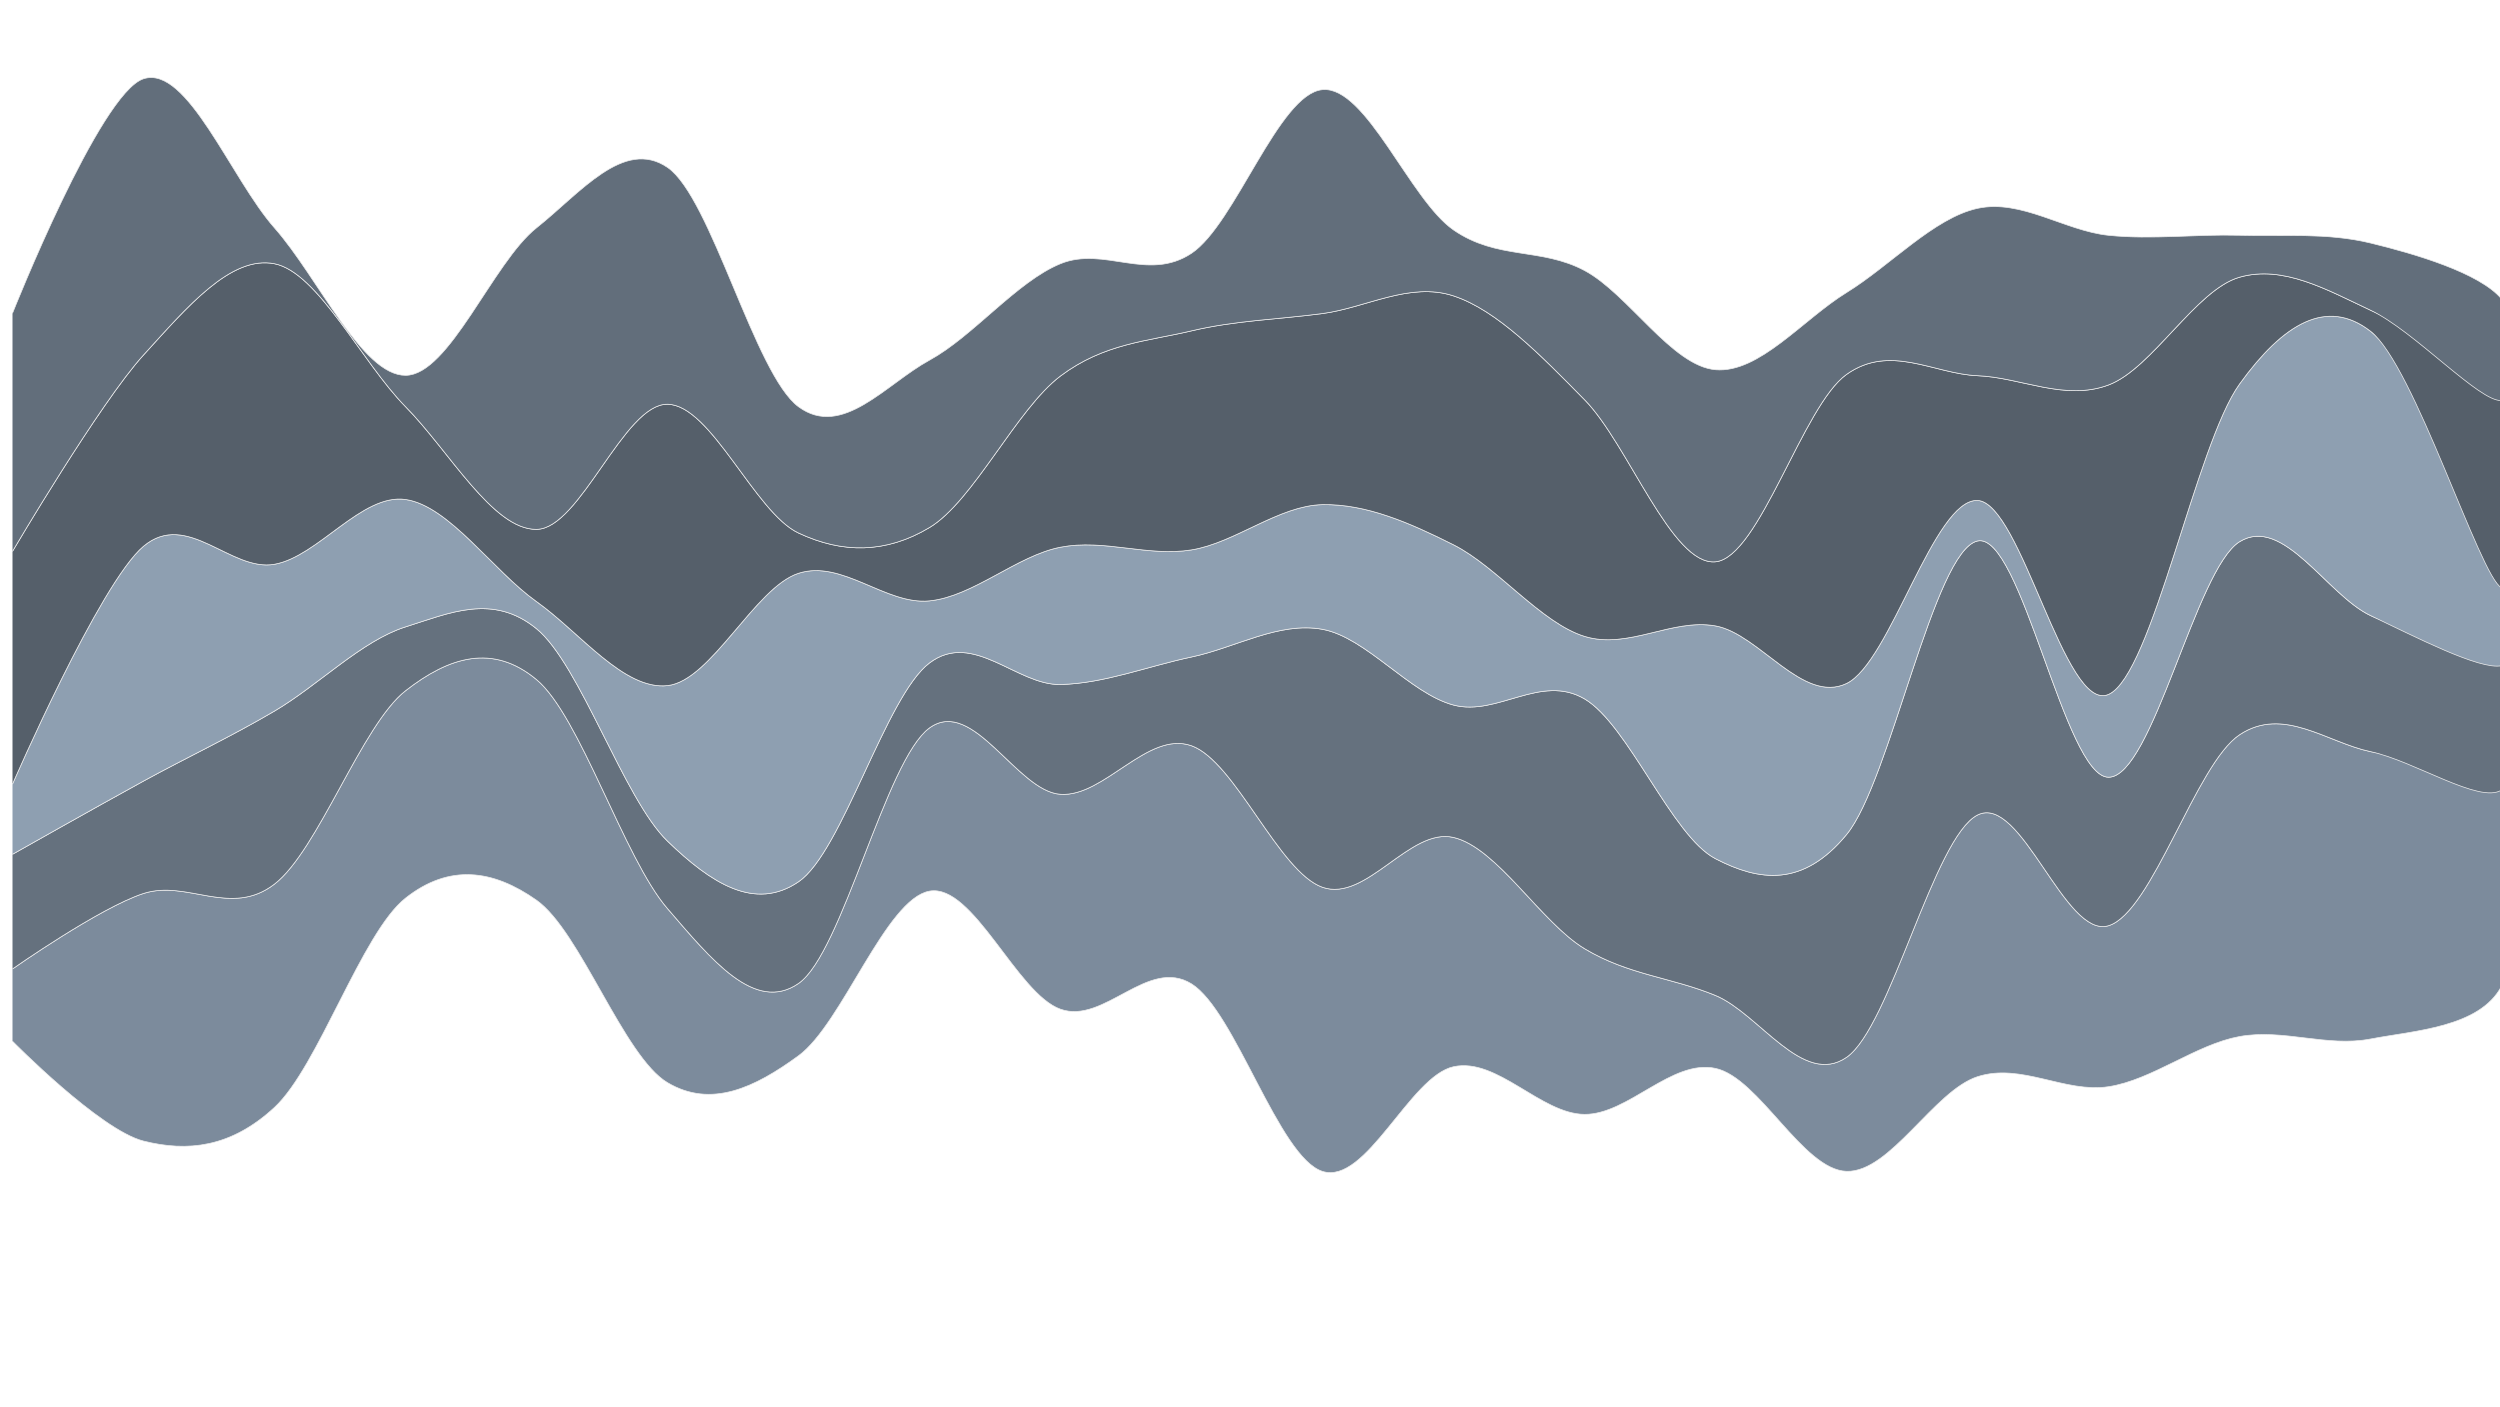
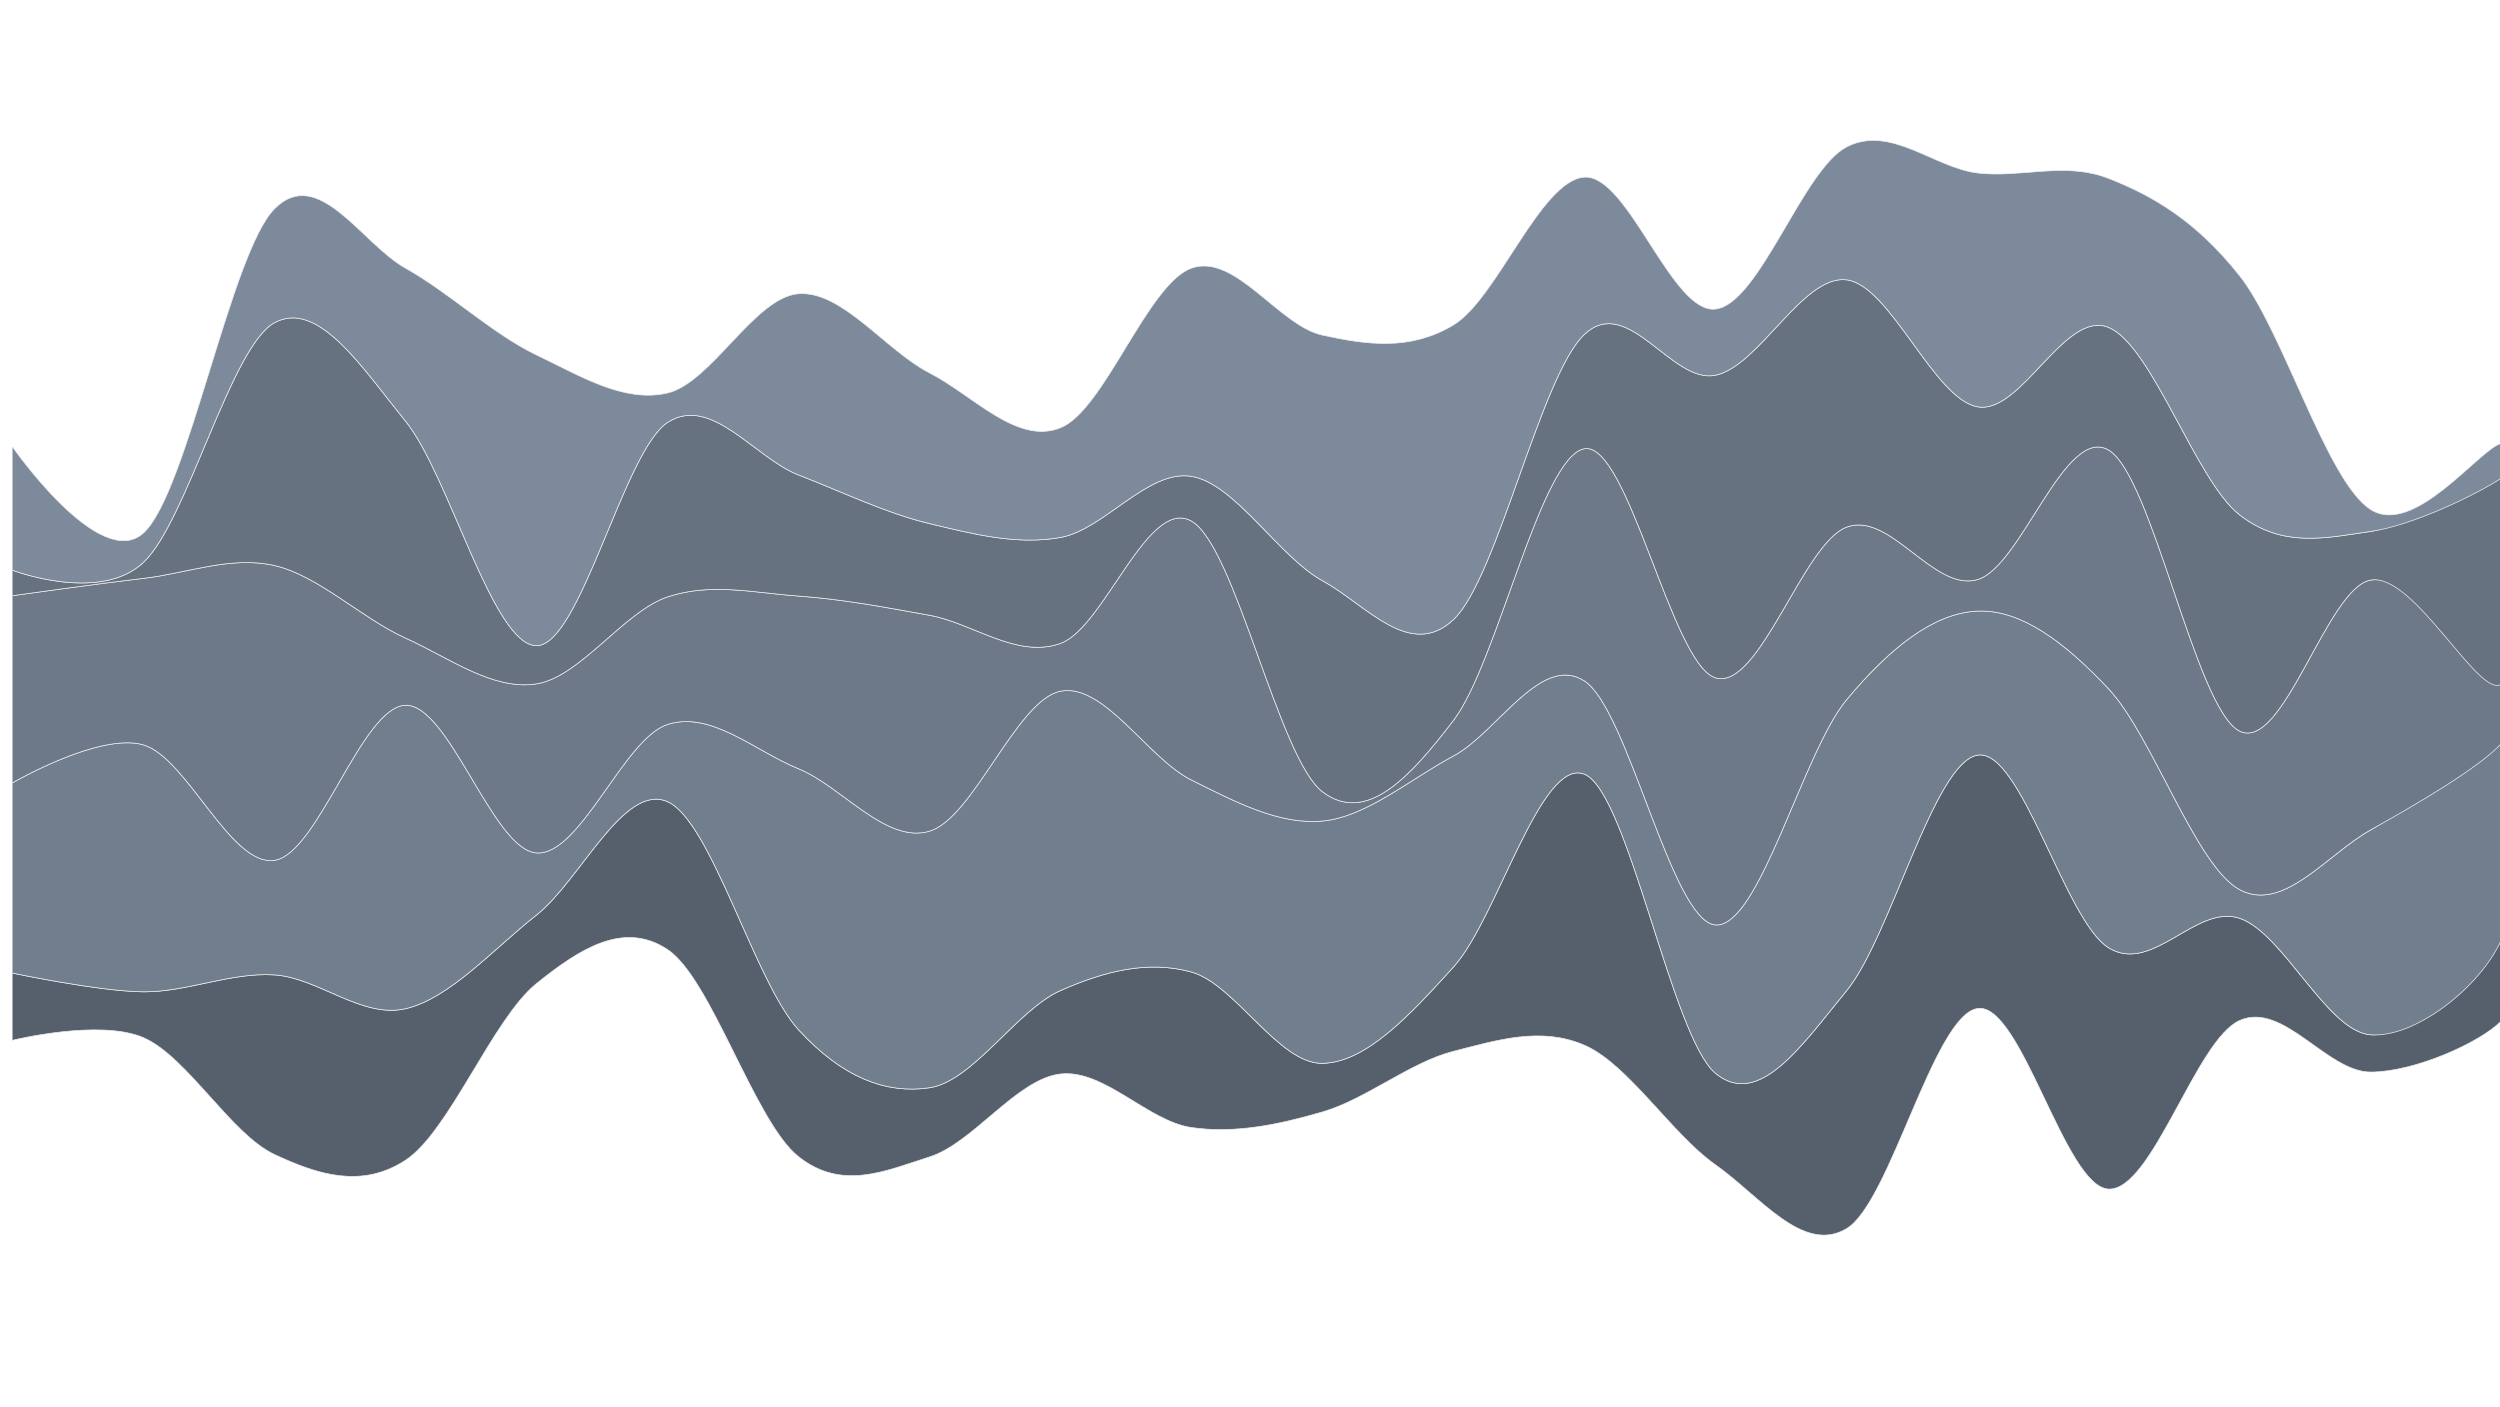
<svg xmlns="http://www.w3.org/2000/svg" width="1280px" height="720px" viewBox="0 0 100 100" version="1.1" style="stroke:black; fill:none; stroke-width:0.5pt; stroke-linejoin:round; text-anchor:middle" font-family="Helvetica, Arial, FreeSans, Sans, sans, sans-serif">
  <g id="StreamGraph">
-     <path d="M-38 68.904C-38 68.904 -31.79 64.542 -28.684 63.536C-25.579 62.53 -22.474 65.27 -19.368 62.867C-16.263 60.465 -13.158 51.545 -10.053 49.121C-6.947 46.697 -3.842 45.742 -0.737 48.324C2.368 50.905 5.474 61.008 8.579 64.61C11.684 68.212 14.79 72.076 17.895 69.934C21 67.793 24.105 54.005 27.21 51.763C30.316 49.521 33.421 56.273 36.526 56.484C39.632 56.696 42.737 51.929 45.842 53.031C48.947 54.133 52.053 62.009 55.158 63.096C58.263 64.182 61.368 58.824 64.474 59.551C67.579 60.279 70.684 65.587 73.79 67.46C76.895 69.333 80 69.502 83.105 70.79C86.21 72.078 89.316 77.327 92.421 75.188C95.526 73.049 98.632 59.517 101.737 57.956C104.842 56.396 107.947 66.779 111.053 65.828C114.158 64.877 117.263 54.313 120.368 52.25C123.474 50.188 126.579 52.796 129.684 53.45C132.789 54.105 137.447 53.399 139 56.178C140.553 58.957 140.553 67.174 139 70.124C137.447 73.075 132.789 73.286 129.684 73.883C126.579 74.48 123.474 73.142 120.368 73.708C117.263 74.273 114.158 76.799 111.053 77.275C107.947 77.751 104.842 75.56 101.737 76.563C98.632 77.566 95.526 83.391 92.421 83.293C89.316 83.195 86.21 76.649 83.105 75.974C80 75.299 76.895 79.262 73.79 79.242C70.684 79.222 67.579 75.179 64.474 75.855C61.368 76.531 58.263 84.281 55.158 83.299C52.053 82.317 48.947 71.886 45.842 69.964C42.737 68.042 39.632 72.865 36.526 71.766C33.421 70.667 30.316 62.817 27.21 63.368C24.105 63.92 21 72.805 17.895 75.075C14.79 77.345 11.684 78.832 8.579 76.988C5.474 75.144 2.368 66.2 -0.737 64.014C-3.842 61.827 -6.947 61.412 -10.053 63.868C-13.158 66.323 -16.263 75.867 -19.368 78.746C-22.474 81.625 -25.579 81.925 -28.684 81.141C-31.79 80.357 -38 74.042 -38 74.042" stroke="#eeeeee" fill="#7c8b9c" stroke-width="0.05" />
-     <path d="M-38 60.75C-38 60.75 -31.79 57.241 -28.684 55.543C-25.579 53.845 -22.474 52.392 -19.368 50.564C-16.263 48.737 -13.158 45.555 -10.053 44.579C-6.947 43.602 -3.842 42.168 -0.737 44.707C2.368 47.246 5.474 56.814 8.579 59.813C11.684 62.812 14.79 64.815 17.895 62.703C21 60.591 24.105 49.479 27.21 47.141C30.316 44.803 33.421 48.745 36.526 48.675C39.632 48.605 42.737 47.373 45.842 46.719C48.947 46.066 52.053 44.181 55.158 44.751C58.263 45.321 61.368 49.312 64.474 50.136C67.579 50.961 70.684 47.876 73.79 49.697C76.895 51.518 80 59.455 83.105 61.064C86.21 62.672 89.316 63.112 92.421 59.346C95.526 55.58 98.632 39.148 101.737 38.468C104.842 37.789 107.947 55.259 111.053 55.268C114.158 55.277 117.263 40.438 120.368 38.522C123.474 36.607 126.579 42.304 129.684 43.773C132.789 45.243 137.447 45.272 139 47.34C140.553 49.407 140.553 55.16 139 56.178C137.447 57.197 132.789 54.105 129.684 53.45C126.579 52.796 123.474 50.188 120.368 52.25C117.263 54.313 114.158 64.877 111.053 65.828C107.947 66.779 104.842 56.396 101.737 57.956C98.632 59.517 95.526 73.049 92.421 75.188C89.316 77.327 86.21 72.078 83.105 70.79C80 69.502 76.895 69.333 73.79 67.46C70.684 65.587 67.579 60.279 64.474 59.551C61.368 58.824 58.263 64.182 55.158 63.096C52.053 62.009 48.947 54.133 45.842 53.031C42.737 51.929 39.632 56.696 36.526 56.484C33.421 56.273 30.316 49.521 27.21 51.763C24.105 54.005 21 67.793 17.895 69.934C14.79 72.076 11.684 68.212 8.579 64.61C5.474 61.008 2.368 50.905 -0.737 48.324C-3.842 45.742 -6.947 46.697 -10.053 49.121C-13.158 51.545 -16.263 60.465 -19.368 62.867C-22.474 65.27 -25.579 62.53 -28.684 63.536C-31.79 64.542 -38 68.904 -38 68.904" stroke="#eeeeee" fill="#65717e" stroke-width="0.05" />
-     <path d="M-38 55.76C-38 55.76 -31.79 41.449 -28.684 38.844C-25.579 36.238 -22.474 40.68 -19.368 40.125C-16.263 39.571 -13.158 35.077 -10.053 35.519C-6.947 35.961 -3.842 40.572 -0.737 42.778C2.368 44.983 5.474 49.088 8.579 48.753C11.684 48.418 14.79 41.771 17.895 40.767C21 39.763 24.105 43.038 27.21 42.728C30.316 42.419 33.421 39.516 36.526 38.911C39.632 38.307 42.737 39.608 45.842 39.103C48.947 38.599 52.053 35.945 55.158 35.885C58.263 35.824 61.368 37.179 64.474 38.741C67.579 40.302 70.684 44.291 73.79 45.253C76.895 46.214 80 43.95 83.105 44.509C86.21 45.067 89.316 50.09 92.421 48.603C95.526 47.117 98.632 35.459 101.737 35.588C104.842 35.718 107.947 50.759 111.053 49.379C114.158 47.999 117.263 31.611 120.368 27.308C123.474 23.004 126.579 21.141 129.684 23.556C132.789 25.973 137.447 37.84 139 41.804C140.553 45.767 140.553 47.011 139 47.34C137.447 47.668 132.789 45.243 129.684 43.773C126.579 42.304 123.474 36.607 120.368 38.522C117.263 40.438 114.158 55.277 111.053 55.268C107.947 55.259 104.842 37.789 101.737 38.468C98.632 39.148 95.526 55.58 92.421 59.346C89.316 63.112 86.21 62.672 83.105 61.064C80 59.455 76.895 51.518 73.79 49.697C70.684 47.876 67.579 50.961 64.474 50.136C61.368 49.312 58.263 45.321 55.158 44.751C52.053 44.181 48.947 46.066 45.842 46.719C42.737 47.373 39.632 48.605 36.526 48.675C33.421 48.745 30.316 44.803 27.21 47.141C24.105 49.479 21 60.591 17.895 62.703C14.79 64.815 11.684 62.812 8.579 59.813C5.474 56.814 2.368 47.246 -0.737 44.707C-3.842 42.168 -6.947 43.602 -10.053 44.579C-13.158 45.555 -16.263 48.737 -19.368 50.564C-22.474 52.392 -25.579 53.845 -28.684 55.543C-31.79 57.241 -38 60.75 -38 60.75" stroke="#eeeeee" fill="#8e9fb1" stroke-width="0.05" />
-     <path d="M-38 39.206C-38 39.206 -31.79 28.654 -28.684 25.245C-25.579 21.837 -22.474 18.143 -19.368 18.755C-16.263 19.366 -13.158 25.767 -10.053 28.916C-6.947 32.064 -3.842 37.673 -0.737 37.644C2.368 37.616 5.474 28.703 8.579 28.746C11.684 28.789 14.79 36.442 17.895 37.903C21 39.365 24.105 39.374 27.21 37.513C30.316 35.651 33.421 29.066 36.526 26.735C39.632 24.404 42.737 24.267 45.842 23.528C48.947 22.788 52.053 22.711 55.158 22.297C58.263 21.882 61.368 20.019 64.474 21.041C67.579 22.062 70.684 25.272 73.79 28.424C76.895 31.575 80 40.249 83.105 39.949C86.21 39.649 89.316 28.829 92.421 26.624C95.526 24.418 98.632 26.59 101.737 26.716C104.842 26.841 107.947 28.543 111.053 27.375C114.158 26.209 117.263 20.599 120.368 19.713C123.474 18.828 126.579 20.6 129.684 22.061C132.789 23.522 137.447 25.19 139 28.481C140.553 31.771 140.553 42.624 139 41.804C137.447 40.983 132.789 25.973 129.684 23.556C126.579 21.141 123.474 23.004 120.368 27.308C117.263 31.611 114.158 47.999 111.053 49.379C107.947 50.759 104.842 35.718 101.737 35.588C98.632 35.459 95.526 47.117 92.421 48.603C89.316 50.09 86.21 45.067 83.105 44.509C80 43.95 76.895 46.214 73.79 45.253C70.684 44.291 67.579 40.302 64.474 38.741C61.368 37.179 58.263 35.824 55.158 35.885C52.053 35.945 48.947 38.599 45.842 39.103C42.737 39.608 39.632 38.307 36.526 38.911C33.421 39.516 30.316 42.419 27.21 42.728C24.105 43.038 21 39.763 17.895 40.767C14.79 41.771 11.684 48.418 8.579 48.753C5.474 49.088 2.368 44.983 -0.737 42.778C-3.842 40.572 -6.947 35.961 -10.053 35.519C-13.158 35.077 -16.263 39.571 -19.368 40.125C-22.474 40.68 -25.579 36.238 -28.684 38.844C-31.79 41.449 -38 55.76 -38 55.76" stroke="#eeeeee" fill="#555f6a" stroke-width="0.05" />
-     <path d="M-38 22.276C-38 22.276 -31.79 6.613 -28.684 5.602C-25.579 4.591 -22.474 12.694 -19.368 16.209C-16.263 19.724 -13.158 26.692 -10.053 26.692C-6.947 26.691 -3.842 18.668 -0.737 16.203C2.368 13.739 5.474 9.786 8.579 11.906C11.684 14.026 14.79 26.641 17.895 28.925C21 31.209 24.105 27.306 27.21 25.611C30.316 23.915 33.421 20.018 36.526 18.751C39.632 17.485 42.737 20.073 45.842 18.011C48.947 15.948 52.053 6.652 55.158 6.376C58.263 6.1 61.368 14.21 64.474 16.354C67.579 18.497 70.684 17.582 73.79 19.238C76.895 20.895 80 26.031 83.105 26.292C86.21 26.553 89.316 22.717 92.421 20.804C95.526 18.892 98.632 15.495 101.737 14.816C104.842 14.138 107.947 16.415 111.053 16.734C114.158 17.053 117.263 16.64 120.368 16.731C123.474 16.822 126.579 16.527 129.684 17.282C132.789 18.036 137.447 19.394 139 21.26C140.553 23.127 140.553 28.347 139 28.481C137.447 28.614 132.789 23.522 129.684 22.061C126.579 20.6 123.474 18.828 120.368 19.713C117.263 20.599 114.158 26.209 111.053 27.375C107.947 28.543 104.842 26.841 101.737 26.716C98.632 26.59 95.526 24.418 92.421 26.624C89.316 28.829 86.21 39.649 83.105 39.949C80 40.249 76.895 31.575 73.79 28.424C70.684 25.272 67.579 22.062 64.474 21.041C61.368 20.019 58.263 21.882 55.158 22.297C52.053 22.711 48.947 22.788 45.842 23.528C42.737 24.267 39.632 24.404 36.526 26.735C33.421 29.066 30.316 35.651 27.21 37.513C24.105 39.374 21 39.365 17.895 37.903C14.79 36.442 11.684 28.789 8.579 28.746C5.474 28.703 2.368 37.616 -0.737 37.644C-3.842 37.673 -6.947 32.064 -10.053 28.916C-13.158 25.767 -16.263 19.366 -19.368 18.755C-22.474 18.143 -25.579 21.837 -28.684 25.245C-31.79 28.654 -38 39.206 -38 39.206" stroke="#eeeeee" fill="#626e7b" stroke-width="0.05" />
+     <path d="M-38 69.198C-38 69.198 -31.79 70.508 -28.684 70.529C-25.579 70.55 -22.474 69.125 -19.368 69.326C-16.263 69.526 -13.158 72.441 -10.053 71.731C-6.947 71.021 -3.842 67.52 -0.737 65.066C2.368 62.611 5.474 55.646 8.579 57.006C11.684 58.365 14.79 69.834 17.895 73.225C21 76.615 24.105 77.815 27.21 77.351C30.316 76.886 33.421 71.81 36.526 70.439C39.632 69.068 42.737 68.262 45.842 69.124C48.947 69.987 52.053 75.675 55.158 75.614C58.263 75.553 61.368 72.185 64.474 68.758C67.579 65.332 70.684 53.796 73.79 55.057C76.895 56.318 80 73.758 83.105 76.325C86.21 78.891 89.316 74.227 92.421 70.456C95.526 66.685 98.632 54.209 101.737 53.698C104.842 53.188 107.947 65.46 111.053 67.393C114.158 69.326 117.263 64.266 120.368 65.298C123.474 66.33 126.579 73.334 129.684 73.586C132.789 73.839 137.447 66.979 139 66.814C140.553 66.648 140.553 71.023 139 72.593C137.447 74.163 132.789 76.238 129.684 76.235C126.579 76.231 123.474 71.185 120.368 72.572C117.263 73.958 114.158 84.698 111.053 84.556C107.947 84.413 104.842 71.246 101.737 71.715C98.632 72.185 95.526 85.52 92.421 87.373C89.316 89.226 86.21 85.008 83.105 82.835C80 80.661 76.895 75.677 73.79 74.331C70.684 72.984 67.579 73.969 64.474 74.759C61.368 75.549 58.263 78.166 55.158 79.07C52.053 79.974 48.947 80.63 45.842 80.181C42.737 79.731 39.632 76.024 36.526 76.372C33.421 76.72 30.316 81.29 27.21 82.271C24.105 83.251 21 84.712 17.895 82.253C14.79 79.795 11.684 69.573 8.579 67.521C5.474 65.469 2.368 67.444 -0.737 69.941C-3.842 72.439 -6.947 80.481 -10.053 82.507C-13.158 84.534 -16.263 83.551 -19.368 82.099C-22.474 80.647 -25.579 75.147 -28.684 73.793C-31.79 72.44 -38 73.977 -38 73.977" stroke="#eeeeee" fill="#56606c" stroke-width="0.05" />
+     <path d="M-38 55.669C-38 55.669 -31.79 52.052 -28.684 52.97C-25.579 53.888 -22.474 61.646 -19.368 61.177C-16.263 60.707 -13.158 50.239 -10.053 50.151C-6.947 50.064 -3.842 60.424 -0.737 60.651C2.368 60.879 5.474 52.515 8.579 51.517C11.684 50.52 14.79 53.402 17.895 54.667C21 55.932 24.105 60.026 27.21 59.106C30.316 58.187 33.421 49.757 36.526 49.151C39.632 48.545 42.737 53.932 45.842 55.471C48.947 57.01 52.053 58.67 55.158 58.384C58.263 58.098 61.368 55.415 64.474 53.755C67.579 52.096 70.684 46.424 73.79 48.427C76.895 50.43 80 65.55 83.105 65.772C86.21 65.995 89.316 53.481 92.421 49.761C95.526 46.042 98.632 43.585 101.737 43.455C104.842 43.324 107.947 45.678 111.053 48.979C114.158 52.28 117.263 61.587 120.368 63.26C123.474 64.934 126.579 60.756 129.684 59.021C132.789 57.286 137.447 51.553 139 52.852C140.553 54.15 140.553 63.358 139 66.814C137.447 70.269 132.789 73.839 129.684 73.586C126.579 73.334 123.474 66.33 120.368 65.298C117.263 64.266 114.158 69.326 111.053 67.393C107.947 65.46 104.842 53.188 101.737 53.698C98.632 54.209 95.526 66.685 92.421 70.456C89.316 74.227 86.21 78.891 83.105 76.325C80 73.758 76.895 56.318 73.79 55.057C70.684 53.796 67.579 65.332 64.474 68.758C61.368 72.185 58.263 75.553 55.158 75.614C52.053 75.675 48.947 69.987 45.842 69.124C42.737 68.262 39.632 69.068 36.526 70.439C33.421 71.81 30.316 76.886 27.21 77.351C24.105 77.815 21 76.615 17.895 73.225C14.79 69.834 11.684 58.365 8.579 57.006C5.474 55.646 2.368 62.611 -0.737 65.066C-3.842 67.52 -6.947 71.021 -10.053 71.731C-13.158 72.441 -16.263 69.526 -19.368 69.326C-22.474 69.125 -25.579 70.55 -28.684 70.529C-31.79 70.508 -38 69.198 -38 69.198" stroke="#eeeeee" fill="#707e8d" stroke-width="0.05" />
+     <path d="M-38 42.362C-38 42.362 -31.79 41.486 -28.684 41.128C-25.579 40.77 -22.474 39.508 -19.368 40.215C-16.263 40.923 -13.158 43.97 -10.053 45.372C-6.947 46.775 -3.842 49.118 -0.737 48.631C2.368 48.143 5.474 43.488 8.579 42.447C11.684 41.407 14.79 42.169 17.895 42.387C21 42.604 24.105 43.192 27.21 43.753C30.316 44.314 33.421 46.869 36.526 45.752C39.632 44.636 42.737 35.296 45.842 37.055C48.947 38.814 52.053 53.945 55.158 56.305C58.263 58.666 61.368 55.285 64.474 51.219C67.579 47.153 70.684 32.41 73.79 31.907C76.895 31.403 80 47.27 83.105 48.2C86.21 49.129 89.316 38.65 92.421 37.486C95.526 36.321 98.632 42.128 101.737 41.214C104.842 40.3 107.947 30.206 111.053 32.001C114.158 33.796 117.263 50.444 120.368 51.986C123.474 53.528 126.579 41.81 129.684 41.251C132.789 40.691 137.447 46.695 139 48.629C140.553 50.562 140.553 51.12 139 52.852C137.447 54.584 132.789 57.286 129.684 59.021C126.579 60.756 123.474 64.934 120.368 63.26C117.263 61.587 114.158 52.28 111.053 48.979C107.947 45.678 104.842 43.324 101.737 43.455C98.632 43.585 95.526 46.042 92.421 49.761C89.316 53.481 86.21 65.995 83.105 65.772C80 65.55 76.895 50.43 73.79 48.427C70.684 46.424 67.579 52.096 64.474 53.755C61.368 55.415 58.263 58.098 55.158 58.384C52.053 58.67 48.947 57.01 45.842 55.471C42.737 53.932 39.632 48.545 36.526 49.151C33.421 49.757 30.316 58.187 27.21 59.106C24.105 60.026 21 55.932 17.895 54.667C14.79 53.402 11.684 50.52 8.579 51.517C5.474 52.515 2.368 60.879 -0.737 60.651C-3.842 60.424 -6.947 50.064 -10.053 50.151C-13.158 50.239 -16.263 60.707 -19.368 61.177C-22.474 61.646 -25.579 53.888 -28.684 52.97C-31.79 52.052 -38 55.669 -38 55.669" stroke="#eeeeee" fill="#6d7988" stroke-width="0.05" />
+     <path d="M-38 40.549C-38 40.549 -31.79 42.922 -28.684 39.989C-25.579 37.055 -22.474 24.622 -19.368 22.948C-16.263 21.274 -13.158 26.117 -10.053 29.945C-6.947 33.773 -3.842 45.898 -0.737 45.914C2.368 45.931 5.474 32.069 8.579 30.045C11.684 28.021 14.79 32.574 17.895 33.773C21 34.971 24.105 36.492 27.21 37.233C30.316 37.974 33.421 38.779 36.526 38.219C39.632 37.66 42.737 33.361 45.842 33.874C48.947 34.387 52.053 39.6 55.158 41.297C58.263 42.993 61.368 46.976 64.474 44.055C67.579 41.133 70.684 26.664 73.79 23.769C76.895 20.873 80 27.327 83.105 26.682C86.21 26.037 89.316 19.523 92.421 19.898C95.526 20.272 98.632 28.365 101.737 28.929C104.842 29.492 107.947 22 111.053 23.28C114.158 24.56 117.263 34.19 120.368 36.608C123.474 39.027 126.579 38.229 129.684 37.793C132.789 37.356 137.447 32.185 139 33.991C140.553 35.797 140.553 47.419 139 48.629C137.447 49.839 132.789 40.691 129.684 41.251C126.579 41.81 123.474 53.528 120.368 51.986C117.263 50.444 114.158 33.796 111.053 32.001C107.947 30.206 104.842 40.3 101.737 41.214C98.632 42.128 95.526 36.321 92.421 37.486C89.316 38.65 86.21 49.129 83.105 48.2C80 47.27 76.895 31.403 73.79 31.907C70.684 32.41 67.579 47.153 64.474 51.219C61.368 55.285 58.263 58.666 55.158 56.305C52.053 53.945 48.947 38.814 45.842 37.055C42.737 35.296 39.632 44.636 36.526 45.752C33.421 46.869 30.316 44.314 27.21 43.753C24.105 43.192 21 42.604 17.895 42.387C14.79 42.169 11.684 41.407 8.579 42.447C5.474 43.488 2.368 48.143 -0.737 48.631C-3.842 49.118 -6.947 46.775 -10.053 45.372C-13.158 43.97 -16.263 40.923 -19.368 40.215C-22.474 39.508 -25.579 40.77 -28.684 41.128C-31.79 41.486 -38 42.362 -38 42.362" stroke="#eeeeee" fill="#667280" stroke-width="0.05" />
+     <path d="M-38 31.773C-38 31.773 -31.79 40.721 -28.684 37.9C-25.579 35.078 -22.474 17.985 -19.368 14.847C-16.263 11.708 -13.158 17.338 -10.053 19.07C-6.947 20.803 -3.842 23.762 -0.737 25.242C2.368 26.721 5.474 28.672 8.579 27.946C11.684 27.221 14.79 21.127 17.895 20.889C21 20.651 24.105 24.93 27.21 26.518C30.316 28.107 33.421 31.662 36.526 30.42C39.632 29.179 42.737 20.167 45.842 19.069C48.947 17.971 52.053 23.16 55.158 23.833C58.263 24.506 61.368 24.978 64.474 23.105C67.579 21.233 70.684 12.787 73.79 12.599C76.895 12.412 80 22.339 83.105 21.98C86.21 21.622 89.316 12.063 92.421 10.45C95.526 8.836 98.632 11.928 101.737 12.301C104.842 12.673 107.947 11.467 111.053 12.684C114.158 13.902 117.263 15.679 120.368 19.603C123.474 23.527 126.579 34.243 129.684 36.229C132.789 38.215 137.447 31.893 139 31.52C140.553 31.147 140.553 32.946 139 33.991C137.447 35.037 132.789 37.356 129.684 37.793C126.579 38.229 123.474 39.027 120.368 36.608C117.263 34.19 114.158 24.56 111.053 23.28C107.947 22 104.842 29.492 101.737 28.929C98.632 28.365 95.526 20.272 92.421 19.898C89.316 19.523 86.21 26.037 83.105 26.682C80 27.327 76.895 20.873 73.79 23.769C70.684 26.664 67.579 41.133 64.474 44.055C61.368 46.976 58.263 42.993 55.158 41.297C52.053 39.6 48.947 34.387 45.842 33.874C42.737 33.361 39.632 37.66 36.526 38.219C33.421 38.779 30.316 37.974 27.21 37.233C24.105 36.492 21 34.971 17.895 33.773C14.79 32.574 11.684 28.021 8.579 30.045C5.474 32.069 2.368 45.931 -0.737 45.914C-3.842 45.898 -6.947 33.773 -10.053 29.945C-13.158 26.117 -16.263 21.274 -19.368 22.948C-22.474 24.622 -25.579 37.055 -28.684 39.989C-31.79 42.922 -38 40.549 -38 40.549" stroke="#eeeeee" fill="#7c8a9b" stroke-width="0.05" />
  </g>
  <g id="Labels" />
</svg>
